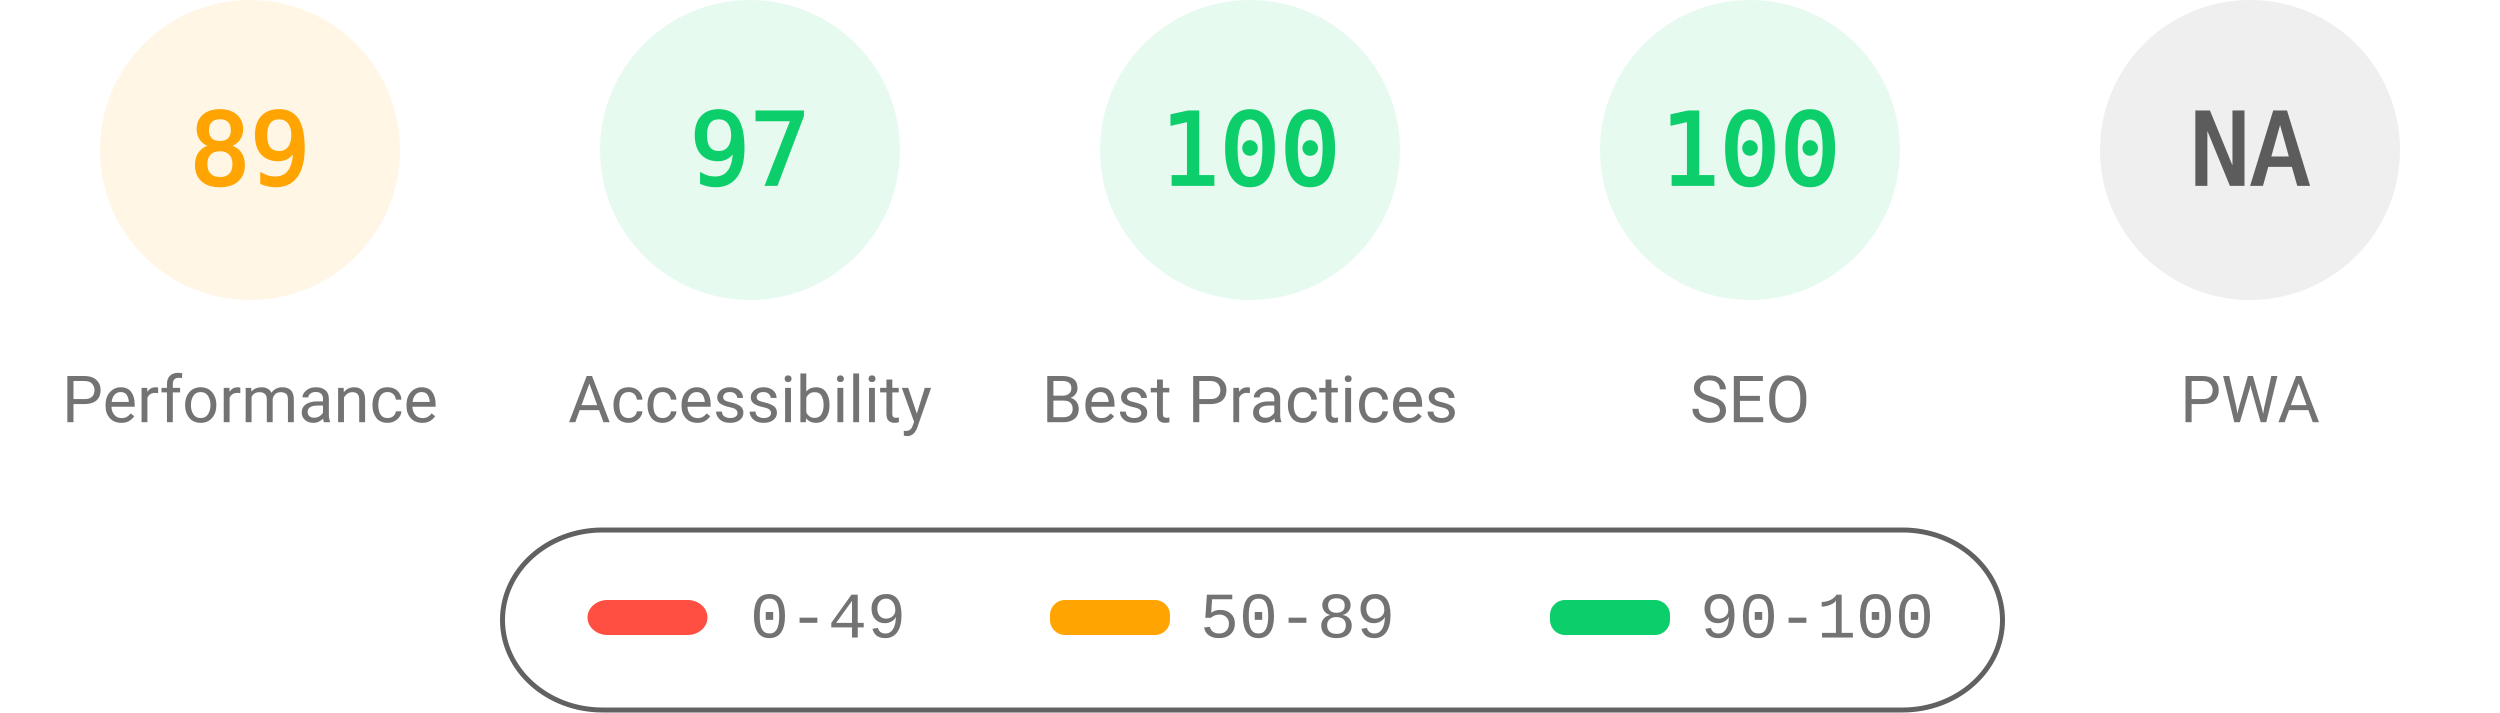
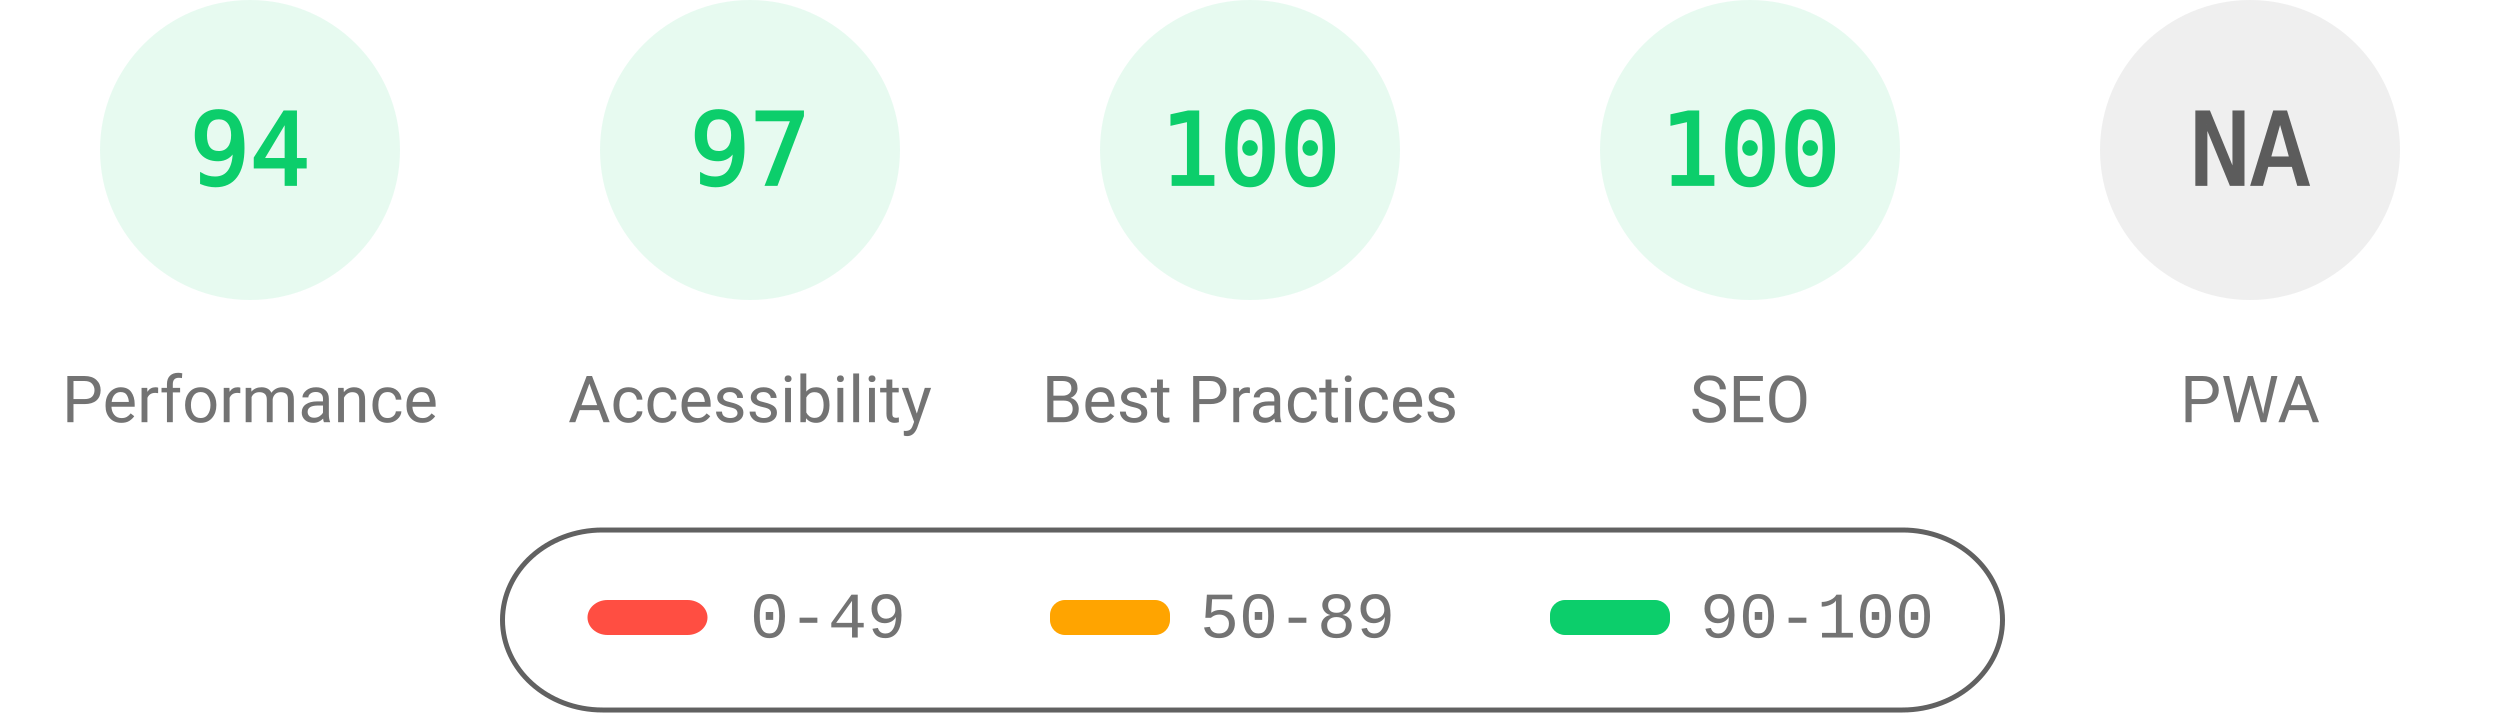
<svg xmlns="http://www.w3.org/2000/svg" fill="none" width="1000" height="285">
  <style>.gauge-base{opacity:.1}.gauge-arc{fill:none;animation-delay:250ms;stroke-linecap:round;transform:rotate(-90deg);transform-origin:100px 60px;animation:load-gauge 1s ease forwards}.guage-text{font-size:40px;font-family:monospace;text-align:center}.guage-red{color:#ff4e42;fill:#ff4e42;stroke:#ff4e42}.guage-orange{color:#ffa400;fill:#ffa400;stroke:#ffa400}.guage-green{color:#0cce6b;fill:#0cce6b;stroke:#0cce6b}.guage-undefined{color:#5c5c5c;fill:#5c5c5c;stroke:#5c5c5c}.guage-title{color:#737373;fill:#737373;stroke:none;font-size:26px;line-height:26px;font-family:Roboto,Halvetica,Arial,sans-serif}@keyframes load-gauge{from{stroke-dasharray:0 352.858}}</style>
-   <svg class="guage-div guage-perf guage-orange" viewBox="0 0 200 200" width="200" height="200">
+   <svg class="guage-div guage-perf guage-green" viewBox="0 0 200 200" width="200" height="200">
    <circle class="gauge-base" r="56" cx="100" cy="60" stroke-width="8" />
-     <circle class="gauge-arc guage-arc-1" r="56" cx="100" cy="60" stroke-width="8" style="stroke-dasharray:313.154,351.858" />
-     <text class="guage-text" x="100" y="60" alignment-baseline="central" dominant-baseline="central" text-anchor="middle">89</text>
+     <circle class="gauge-arc guage-arc-1" r="56" cx="100" cy="60" stroke-width="8" style="stroke-dasharray:330.747,351.858" />
+     <text class="guage-text" x="100" y="60" alignment-baseline="central" dominant-baseline="central" text-anchor="middle">94</text>
    <text class="guage-title" x="100" y="160" alignment-baseline="central" dominant-baseline="central" text-anchor="middle">Performance</text>
  </svg>
  <svg class="guage-div guage-acc guage-green" viewBox="0 0 200 200" width="200" height="200" x="200">
    <circle class="gauge-base" r="56" cx="100" cy="60" stroke-width="8" />
    <circle class="gauge-arc guage-arc-2" r="56" cx="100" cy="60" stroke-width="8" style="stroke-dasharray:341.302,351.858" />
    <text class="guage-text" x="100" y="60" alignment-baseline="central" dominant-baseline="central" text-anchor="middle">97</text>
    <text class="guage-title" x="100" y="160" alignment-baseline="central" dominant-baseline="central" text-anchor="middle">Accessibility</text>
  </svg>
  <svg class="guage-div guage-best guage-green" viewBox="0 0 200 200" width="200" height="200" x="400">
    <circle class="gauge-base" r="56" cx="100" cy="60" stroke-width="8" />
    <circle class="gauge-arc guage-arc-3" r="56" cx="100" cy="60" stroke-width="8" style="stroke-dasharray:351.858,351.858" />
    <text class="guage-text" x="100" y="60" alignment-baseline="central" dominant-baseline="central" text-anchor="middle">100</text>
    <text class="guage-title" x="100" y="160" alignment-baseline="central" dominant-baseline="central" text-anchor="middle">Best Practices</text>
  </svg>
  <svg class="guage-div guage-seo guage-green" viewBox="0 0 200 200" width="200" height="200" x="600">
    <circle class="gauge-base" r="56" cx="100" cy="60" stroke-width="8" />
    <circle class="gauge-arc guage-arc-4" r="56" cx="100" cy="60" stroke-width="8" style="stroke-dasharray:351.858,351.858" />
    <text class="guage-text" x="100" y="60" alignment-baseline="central" dominant-baseline="central" text-anchor="middle">100</text>
    <text class="guage-title" x="100" y="160" alignment-baseline="central" dominant-baseline="central" text-anchor="middle">SEO</text>
  </svg>
  <svg class="guage-div guage-pwa guage-undefined" viewBox="0 0 200 200" width="200" height="200" x="800">
    <circle class="gauge-base" r="56" cx="100" cy="60" stroke-width="8" />
    <circle class="gauge-arc guage-arc-4" r="56" cx="100" cy="60" stroke-width="8" style="stroke-dasharray:351.858,351.858" />
    <text class="guage-text" x="100" y="60" alignment-baseline="central" dominant-baseline="central" text-anchor="middle">NA</text>
    <text class="guage-title" x="100" y="160" alignment-baseline="central" dominant-baseline="central" text-anchor="middle">PWA</text>
  </svg>
  <svg width="604" height="76" x="200" y="210">
    <path fill="none" id="canvas_background" d="M-1-1h604v80H-1z" />
    <rect fill-opacity="0" stroke="#616161" stroke-width="2" rx="40" id="svg_2" height="72" width="600" y="2" x="1" fill="#000" />
    <rect stroke="#000" rx="8" id="svg_3" height="14" width="48" y="30" x="35" stroke-opacity="null" stroke-width="0" fill="#ff4e42" />
    <rect stroke="#000" rx="6" id="svg_4" height="14" width="48" y="30" x="220" stroke-opacity="null" stroke-width="0" fill="#ffa400" />
    <rect stroke="#000" rx="6" id="svg_5" height="14" width="48" y="30" x="420" stroke-opacity="null" stroke-width="0" fill="#0cce6b" />
    <text xml:space="preserve" text-anchor="start" font-family="'Courier New', Courier, monospace" font-size="26" id="svg_6" y="45" x="100" stroke-opacity="null" stroke-width="0" stroke="#000" fill="#737373">0-49</text>
    <text xml:space="preserve" text-anchor="start" font-family="'Courier New', Courier, monospace" font-size="26" id="svg_7" y="45" x="280" stroke-opacity="null" stroke-width="0" stroke="#000" fill="#737373">50-89</text>
    <text xml:space="preserve" text-anchor="start" font-family="'Courier New', Courier, monospace" font-size="26" id="svg_8" y="45" x="480" stroke-opacity="null" stroke-width="0" stroke="#000" fill="#737373">90-100</text>
  </svg>
</svg>
